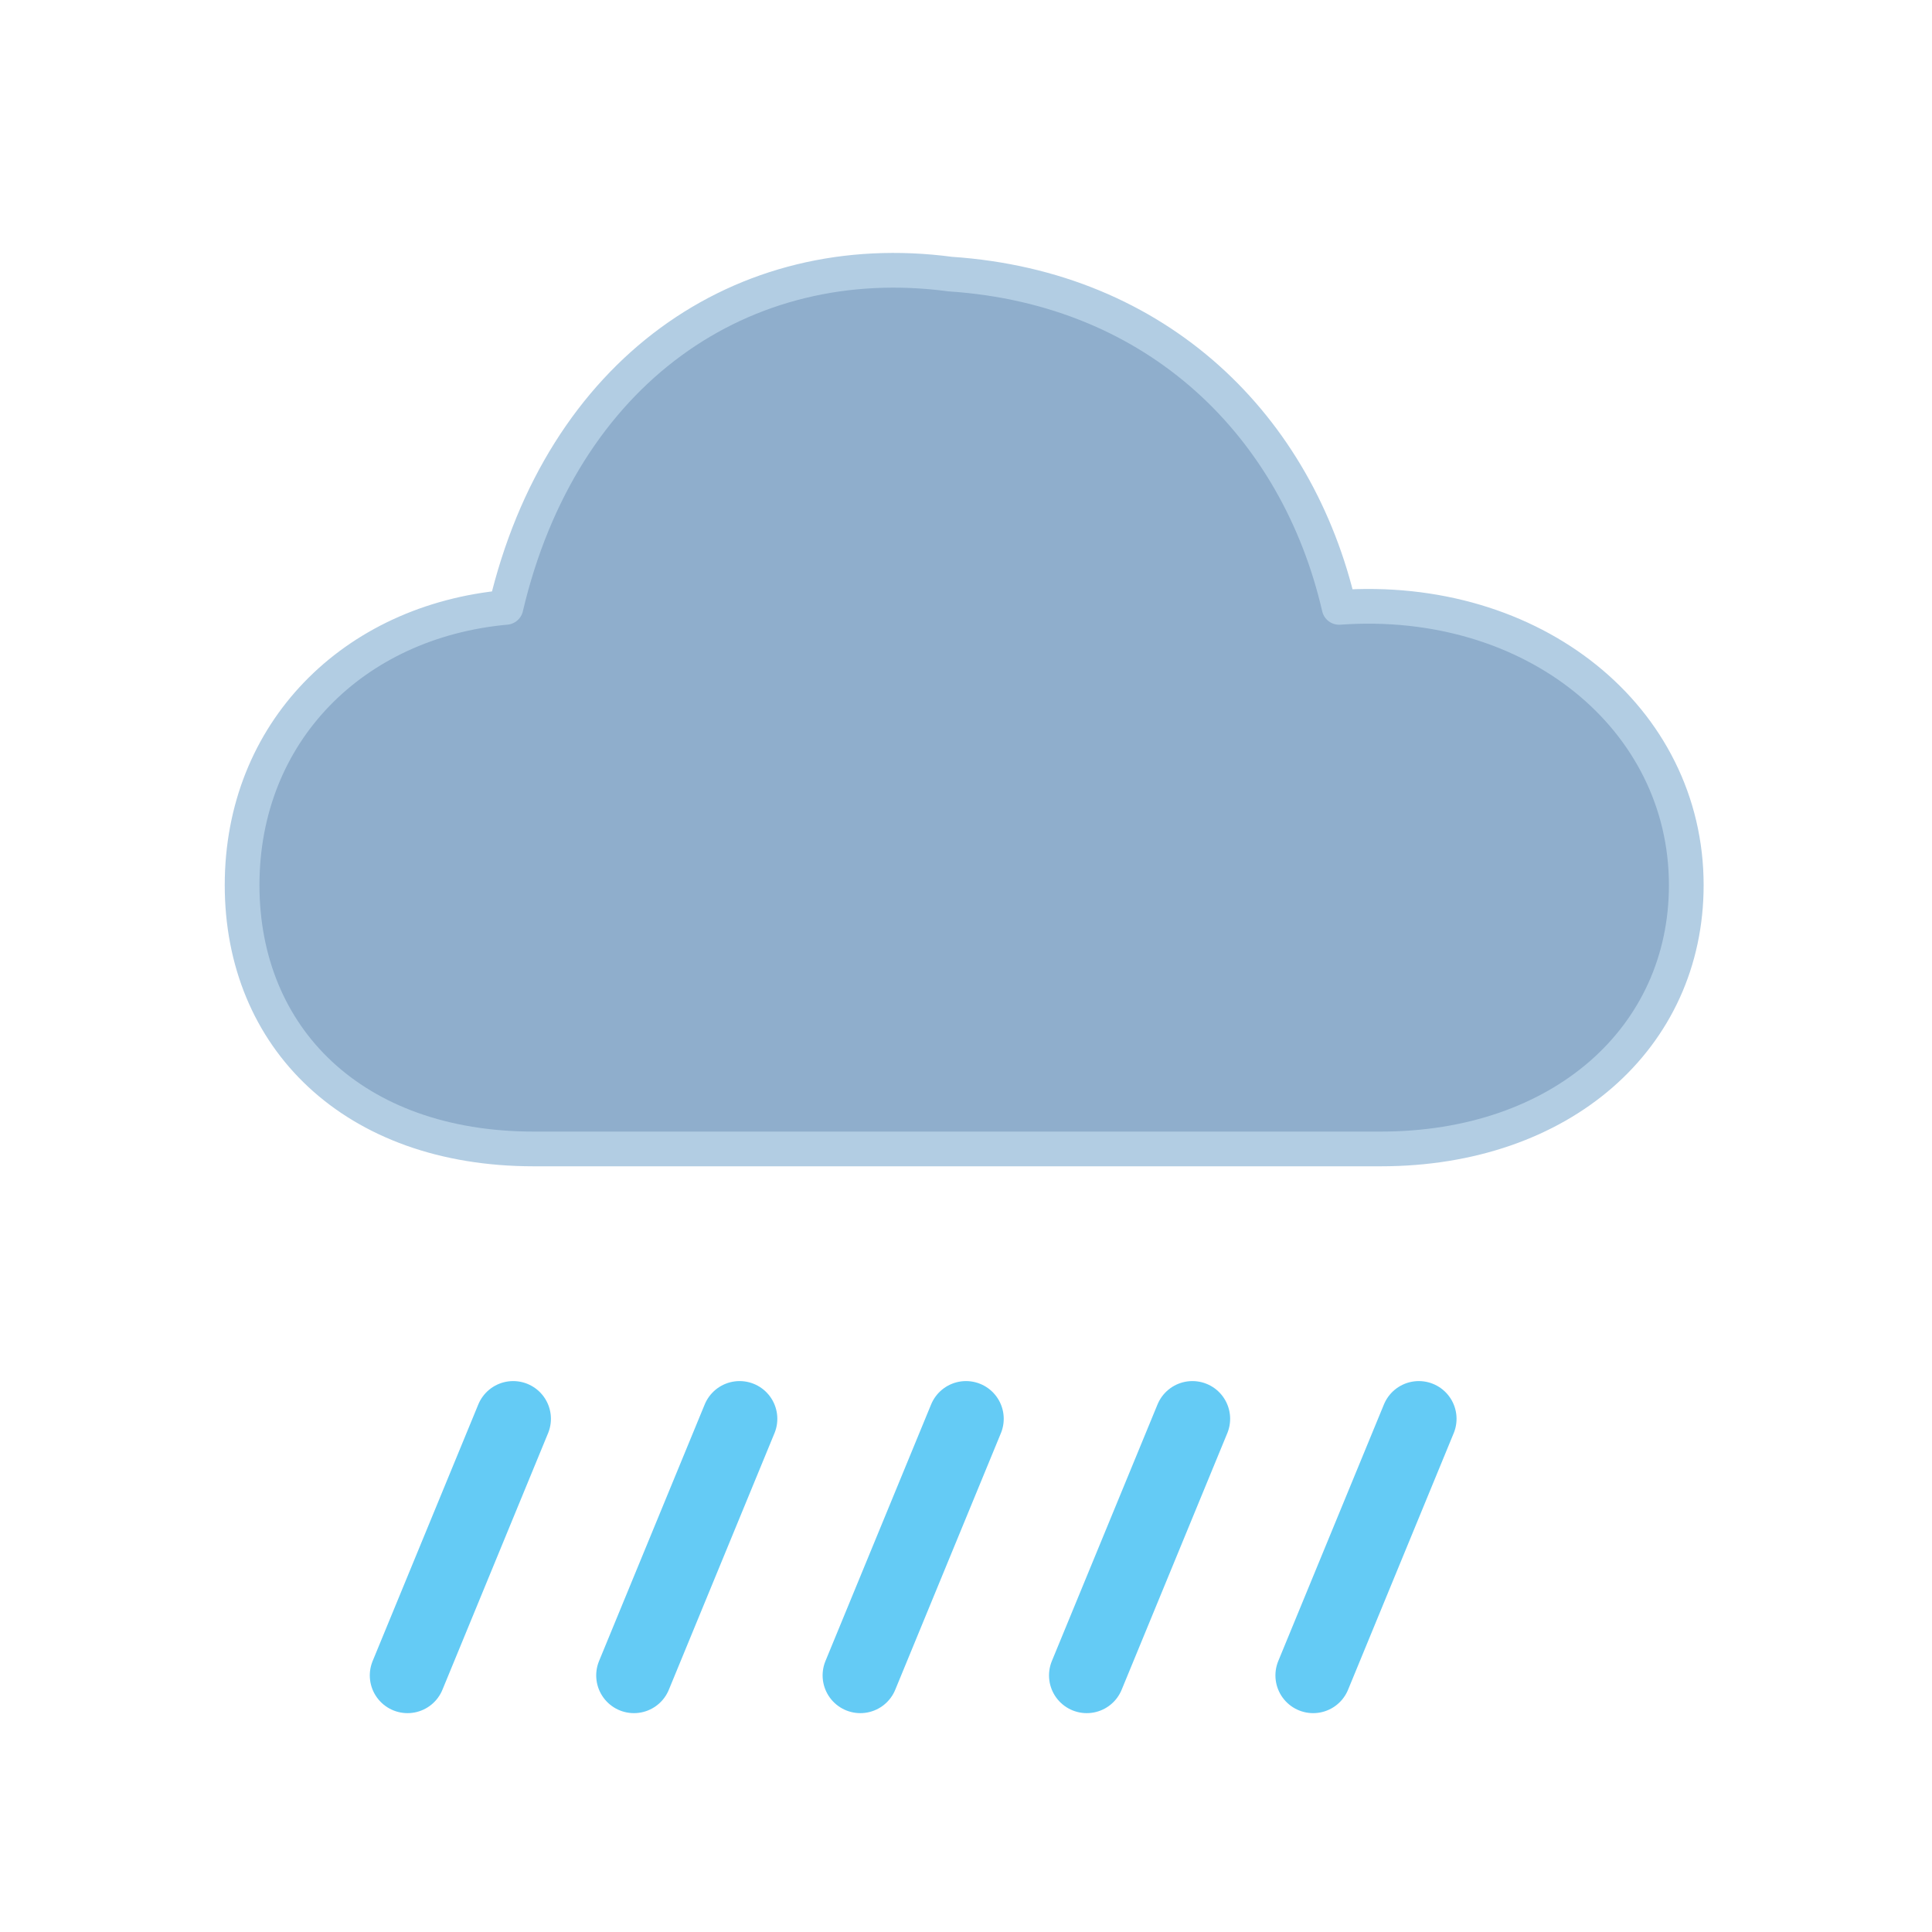
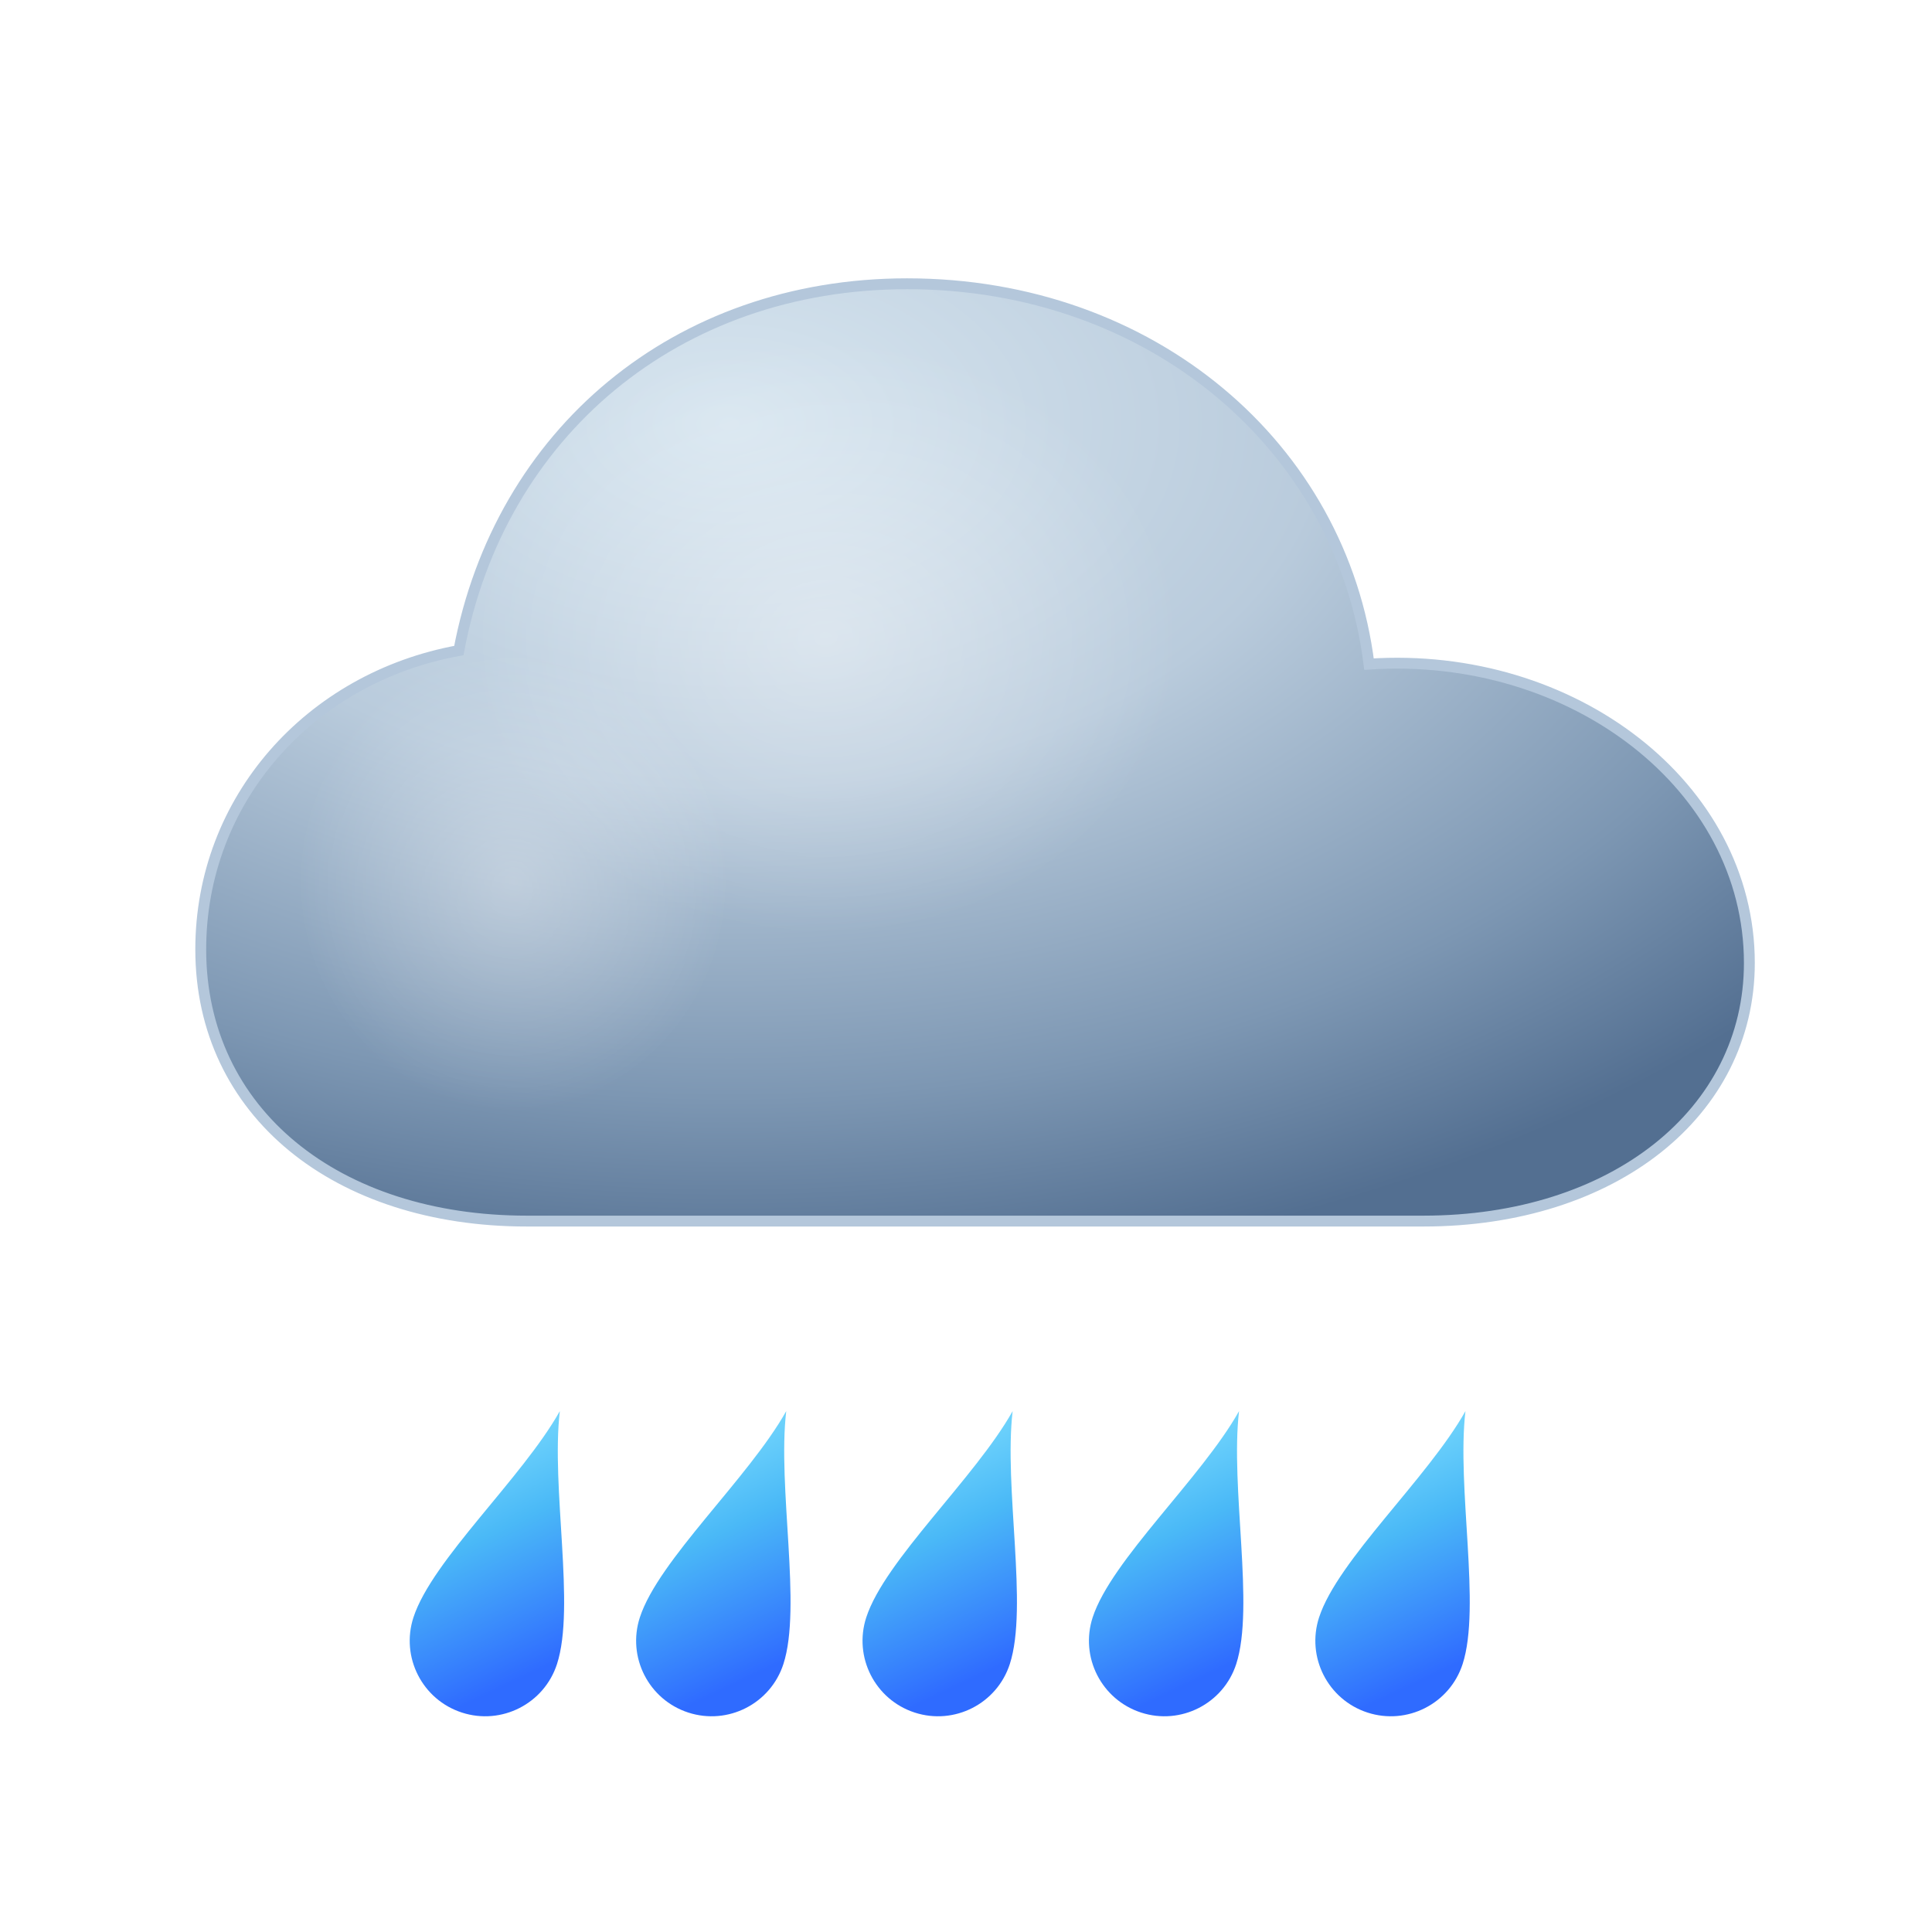
<svg xmlns="http://www.w3.org/2000/svg" viewBox="0 0 128 128" width="128" height="128">
  <defs>
-     <linearGradient id="cloud" x2="0.3" y2="1">
-       <stop stop-color="#f4fbff" />
-       <stop offset="1" stop-color="#adcfee" />
-     </linearGradient>
-     <linearGradient id="sun" x2=".7" y2="1">
-       <stop stop-color="#ffe694" />
-       <stop offset="1" stop-color="#ffb64c" />
-     </linearGradient>
-     <linearGradient id="water" x2=".4" y2="1">
-       <stop stop-color="#7ce3f5" />
-       <stop offset="1" stop-color="#3697ef" />
-     </linearGradient>
-     <linearGradient id="moon" x2=".6" y2="1">
-       <stop stop-color="#f0f5ff" />
-       <stop offset="1" stop-color="#a9bde8" />
+     <radialGradient id="sky-cloud-dark" cx=".34" cy=".15" r=".92">
+       <stop stop-color="#d8e6f0" />
+       <stop offset=".42" stop-color="#b9cbdc" />
+       <stop offset=".78" stop-color="#7d97b3" />
+       <stop offset="1" stop-color="#536f91" />
+     </radialGradient>
+     <radialGradient id="sky-highlight">
+       <stop stop-color="#ffffff" stop-opacity=".7" />
+       <stop offset="1" stop-color="#ffffff" stop-opacity="0" />
+     </radialGradient>
+     <linearGradient id="sky-rain" x2=".45" y2="1">
+       <stop stop-color="#88e5ff" />
+       <stop offset=".48" stop-color="#4ab9f7" />
+       <stop offset="1" stop-color="#2f6bff" />
    </linearGradient>
  </defs>
-   <g transform="translate(5 -3) scale(.92)">
-     <path d="M33 86C20 86 12 78 12 67s8-19 19-20c4-17 17-26 32-24 15 1 25 11 28 24 14-1 25 8 25 20 0 11-9 19-22 19Z" fill="#8faecc" stroke="#b2cde3" stroke-width="2.5" stroke-linejoin="round" />
+   <g transform="translate(7 -1) scale(.9)">
+     <g data-symbol="cloud">
+       <path d="M31 91C17 91 7 83 7 71c0-11 8-20 19-22 3-16 16-27 33-27 18 0 32 12 34 28 15-1 28 9 28 22 0 11-10 19-24 19Z" fill="url(#sky-cloud-dark)" stroke="#b4c7db" stroke-width=".8" />
+       <ellipse cx="53" cy="48" rx="26" ry="22" fill="url(#sky-highlight)" opacity=".55" />
+       <ellipse cx="30" cy="66" rx="16" ry="17" fill="url(#sky-highlight)" opacity=".45" />
+     </g>
  </g>
-   <path d="M34 94l-7 17" fill="none" stroke="#64cbf5" stroke-width="5" stroke-linecap="round" stroke-linejoin="round" />
-   <path d="M49 94l-7 17" fill="none" stroke="#64cbf5" stroke-width="5" stroke-linecap="round" stroke-linejoin="round" />
-   <path d="M64 94l-7 17" fill="none" stroke="#64cbf5" stroke-width="5" stroke-linecap="round" stroke-linejoin="round" />
-   <path d="M79 94l-7 17" fill="none" stroke="#64cbf5" stroke-width="5" stroke-linecap="round" stroke-linejoin="round" />
-   <path d="M94 94l-7 17" fill="none" stroke="#64cbf5" stroke-width="5" stroke-linecap="round" stroke-linejoin="round" />
+   <g data-symbol="rain">
+     <g transform="translate(29 93) rotate(18 5 10)">
+       <path d="M5 0C4 5 0 12 0 16a5 5 0 0 0 10 0C10 12 6 5 5 0Z" fill="url(#sky-rain)" />
+     </g>
+     <g transform="translate(44 93) rotate(18 5 10)">
+       <path d="M5 0C4 5 0 12 0 16a5 5 0 0 0 10 0C10 12 6 5 5 0Z" fill="url(#sky-rain)" />
+     </g>
+     <g transform="translate(59 93) rotate(18 5 10)">
+       <path d="M5 0C4 5 0 12 0 16a5 5 0 0 0 10 0C10 12 6 5 5 0Z" fill="url(#sky-rain)" />
+     </g>
+     <g transform="translate(74 93) rotate(18 5 10)">
+       <path d="M5 0C4 5 0 12 0 16a5 5 0 0 0 10 0C10 12 6 5 5 0Z" fill="url(#sky-rain)" />
+     </g>
+     <g transform="translate(89 93) rotate(18 5 10)">
+       <path d="M5 0C4 5 0 12 0 16a5 5 0 0 0 10 0C10 12 6 5 5 0Z" fill="url(#sky-rain)" />
+     </g>
+   </g>
</svg>
